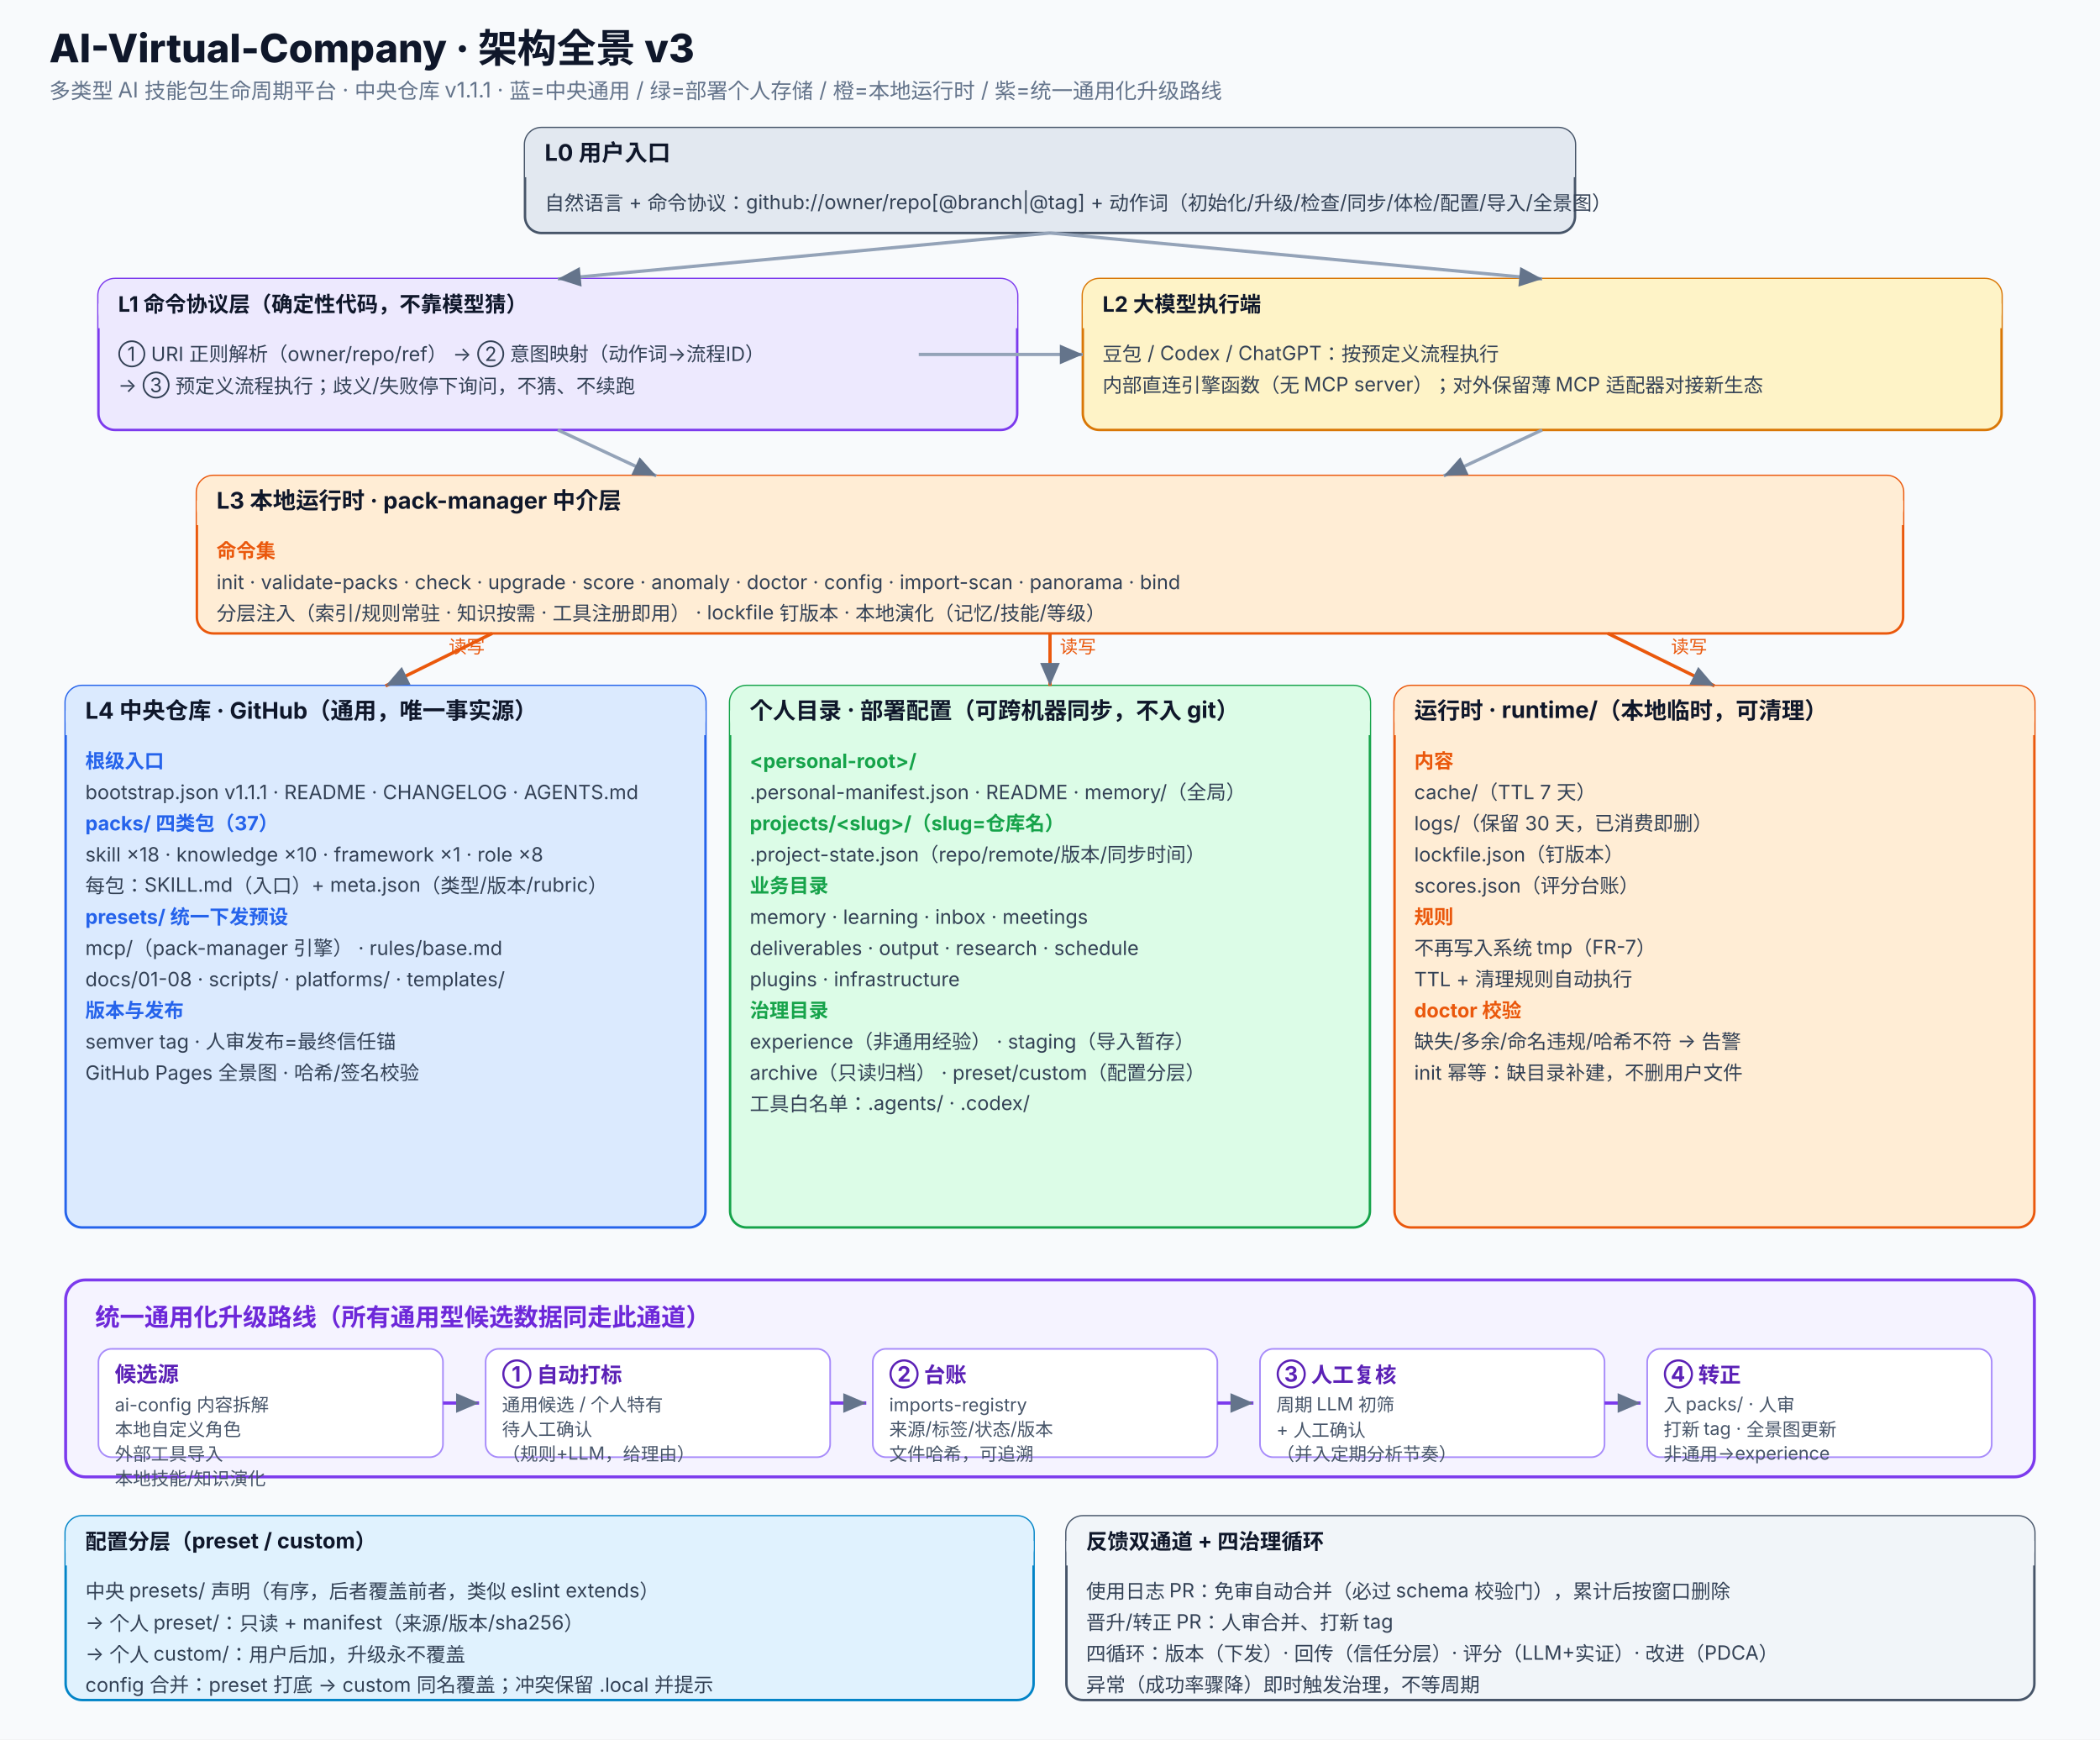
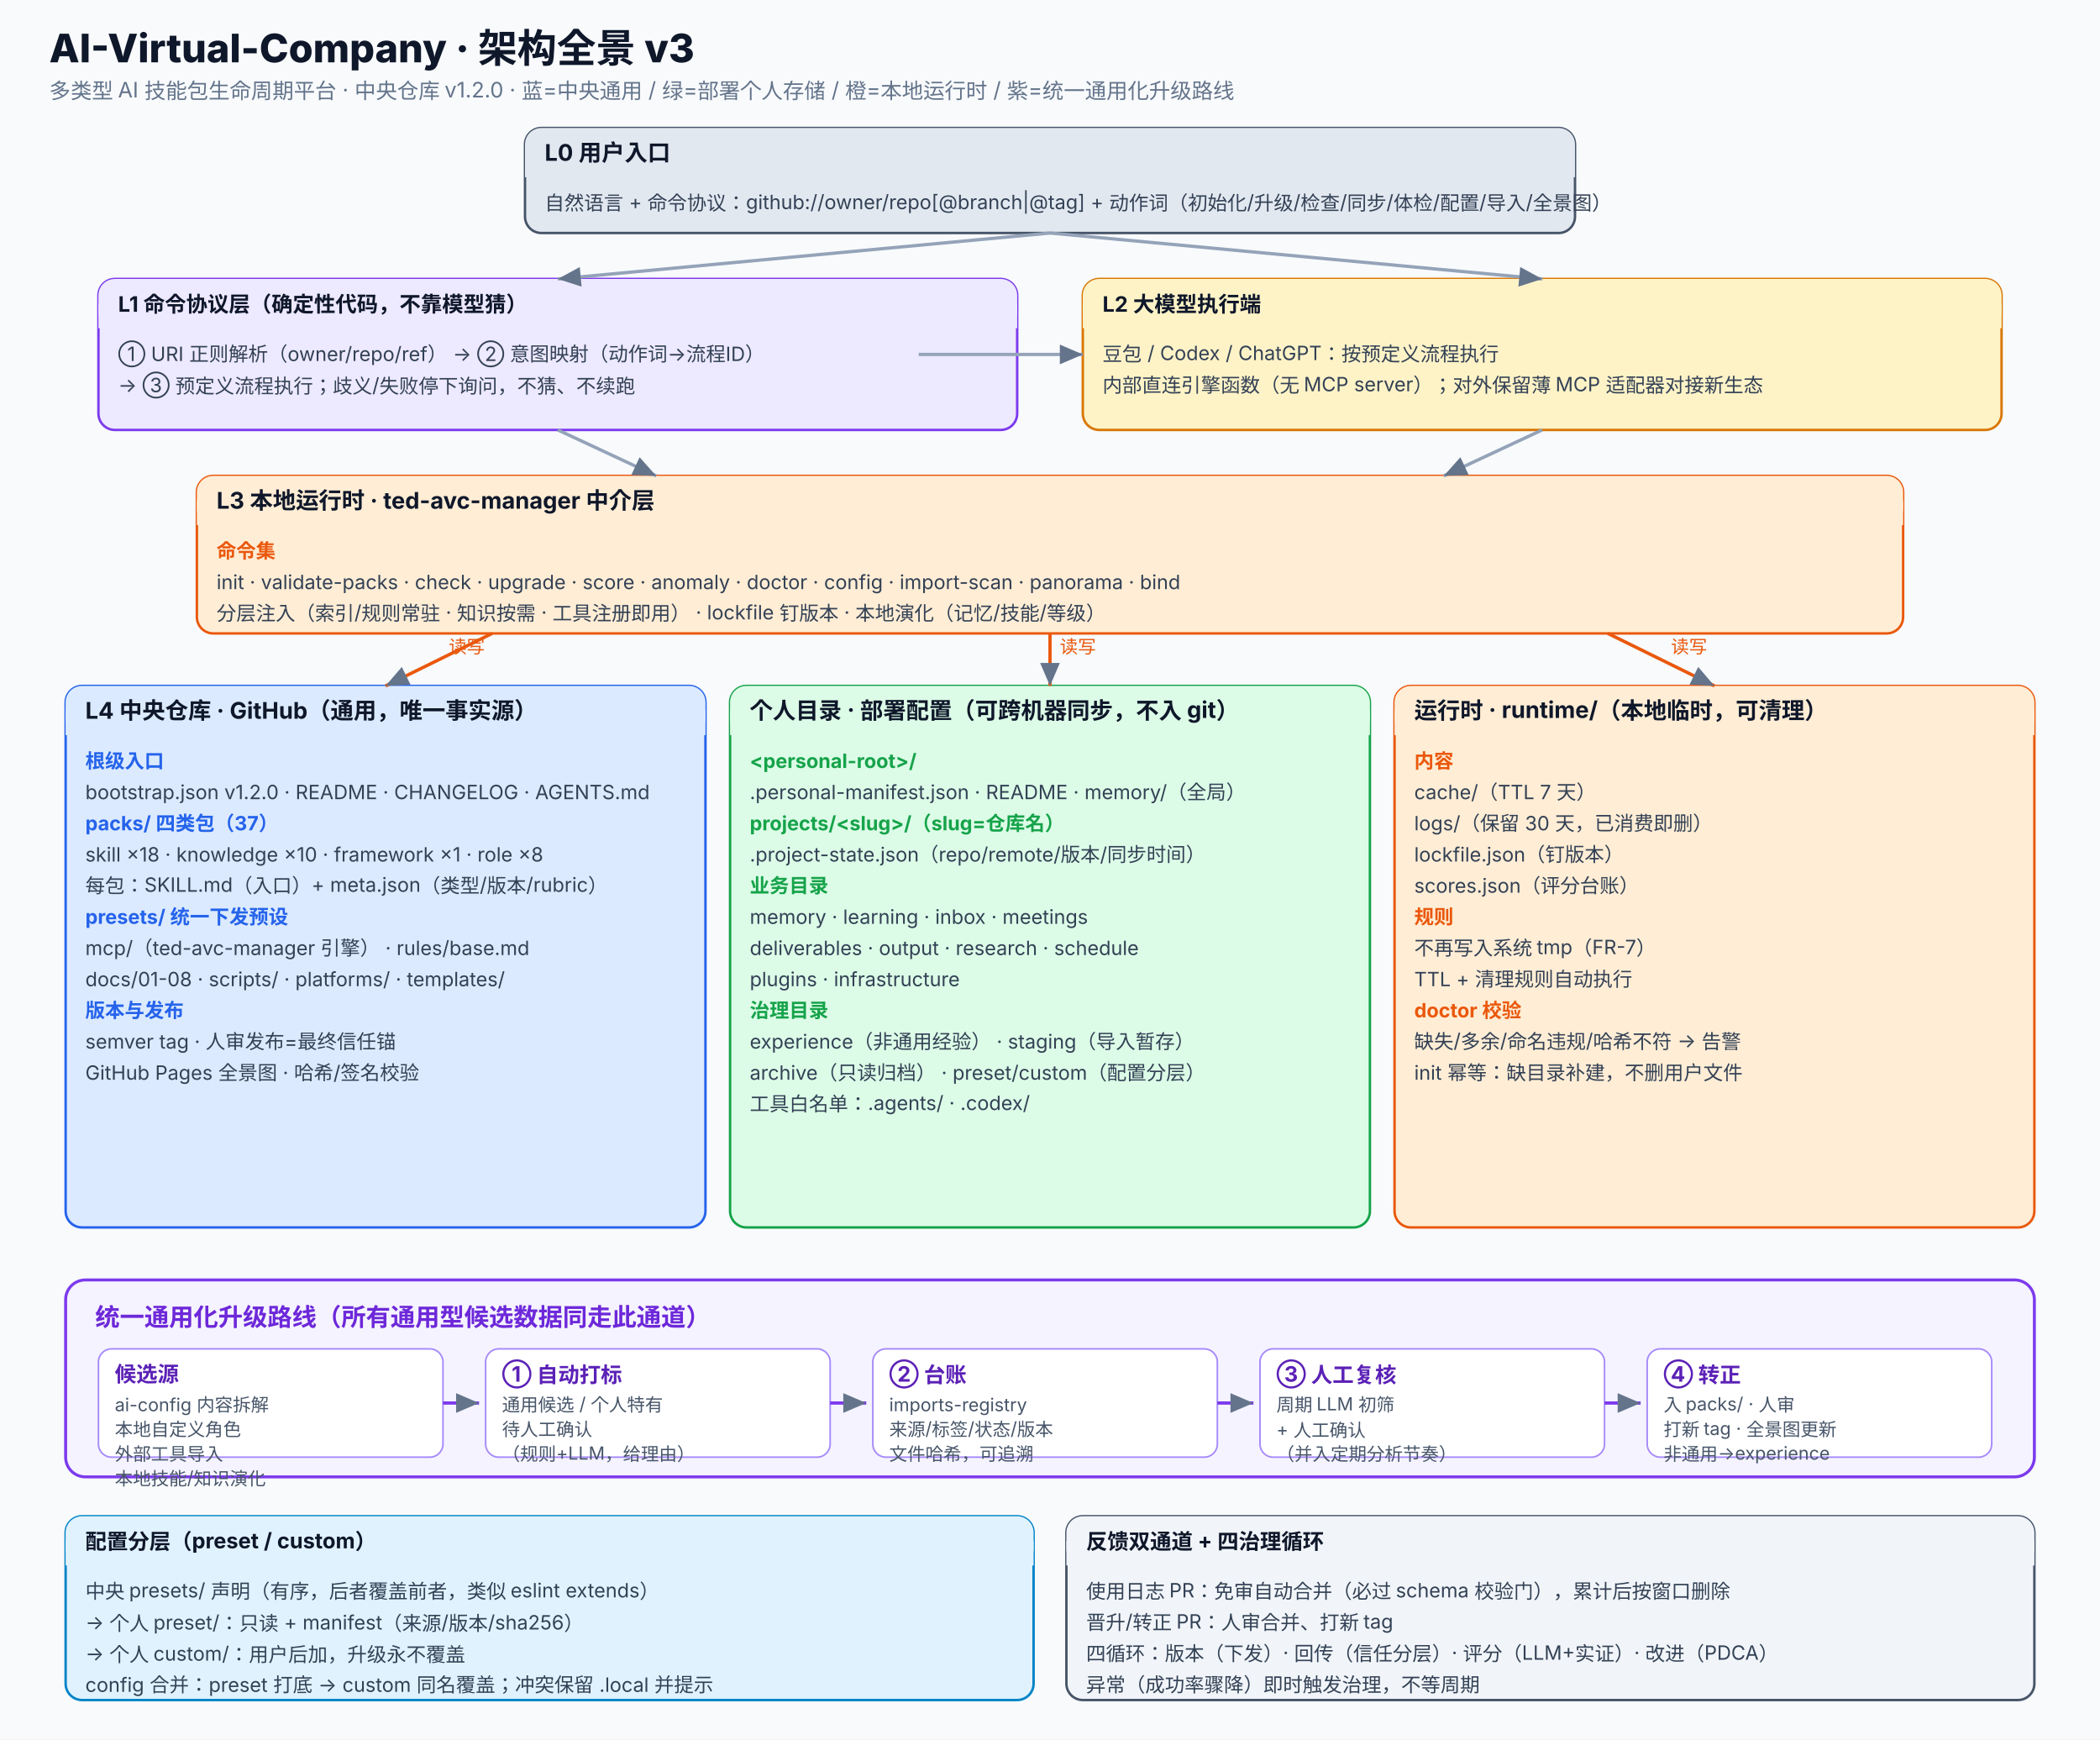
<svg xmlns="http://www.w3.org/2000/svg" viewBox="0 0 1280 1060" width="1280" height="1060">
  <defs>
    <marker id="arr" markerWidth="9" markerHeight="9" refX="7" refY="3" orient="auto" markerUnits="strokeWidth">
      <path d="M0,0 L7,3 L0,6 z" fill="#64748b" />
    </marker>
  </defs>
  <rect width="1280" height="1060" fill="#f8fafc" />
  <text x="30" y="38" font-size="24" font-weight="800" fill="#0f172a" font-family="-apple-system,BlinkMacSystemFont,Segoe UI,PingFang SC,Microsoft YaHei,sans-serif">AI-Virtual-Company · 架构全景 v3</text>
-   <text x="30" y="60" font-size="13" fill="#64748b" font-family="-apple-system,BlinkMacSystemFont,Segoe UI,PingFang SC,Microsoft YaHei,sans-serif">多类型 AI 技能包生命周期平台 · 中央仓库 v1.1.1 · 蓝=中央通用 / 绿=部署个人存储 / 橙=本地运行时 / 紫=统一通用化升级路线</text>
+   <text x="30" y="60" font-size="13" fill="#64748b" font-family="-apple-system,BlinkMacSystemFont,Segoe UI,PingFang SC,Microsoft YaHei,sans-serif">多类型 AI 技能包生命周期平台 · 中央仓库 v1.2.0 · 蓝=中央通用 / 绿=部署个人存储 / 橙=本地运行时 / 紫=统一通用化升级路线</text>
  <rect x="320" y="78" width="640" height="64" rx="10" fill="#e2e8f0" stroke="#475569" stroke-width="1.5" />
  <rect x="320" y="78" width="640" height="30" rx="10" fill="#e2e8f0" />
  <rect x="320" y="93" width="640" height="15" fill="#e2e8f0" />
  <text x="332" y="98" font-size="14" font-weight="700" fill="#0f172a" font-family="-apple-system,BlinkMacSystemFont,Segoe UI,PingFang SC,Microsoft YaHei,sans-serif">L0 用户入口</text>
  <text x="332" y="128" font-size="12" fill="#334155" font-family="-apple-system,BlinkMacSystemFont,Segoe UI,PingFang SC,Microsoft YaHei,sans-serif">自然语言 + 命令协议：github://owner/repo[@branch|@tag] + 动作词（初始化/升级/检查/同步/体检/配置/导入/全景图）</text>
  <rect x="60" y="170" width="560" height="92" rx="10" fill="#ede9fe" stroke="#7c3aed" stroke-width="1.5" />
  <rect x="60" y="170" width="560" height="30" rx="10" fill="#ede9fe" />
  <rect x="60" y="185" width="560" height="15" fill="#ede9fe" />
  <text x="72" y="190" font-size="13" font-weight="700" fill="#0f172a" font-family="-apple-system,BlinkMacSystemFont,Segoe UI,PingFang SC,Microsoft YaHei,sans-serif">L1 命令协议层（确定性代码，不靠模型猜）</text>
  <text x="72" y="220" font-size="12" fill="#334155" font-family="-apple-system,BlinkMacSystemFont,Segoe UI,PingFang SC,Microsoft YaHei,sans-serif">① URI 正则解析（owner/repo/ref） → ② 意图映射（动作词→流程ID）</text>
  <text x="72" y="239" font-size="12" fill="#334155" font-family="-apple-system,BlinkMacSystemFont,Segoe UI,PingFang SC,Microsoft YaHei,sans-serif">→ ③ 预定义流程执行；歧义/失败停下询问，不猜、不续跑</text>
  <rect x="660" y="170" width="560" height="92" rx="10" fill="#fef3c7" stroke="#d97706" stroke-width="1.5" />
  <rect x="660" y="170" width="560" height="30" rx="10" fill="#fef3c7" />
  <rect x="660" y="185" width="560" height="15" fill="#fef3c7" />
  <text x="672" y="190" font-size="13" font-weight="700" fill="#0f172a" font-family="-apple-system,BlinkMacSystemFont,Segoe UI,PingFang SC,Microsoft YaHei,sans-serif">L2 大模型执行端</text>
  <text x="672" y="220" font-size="12" fill="#334155" font-family="-apple-system,BlinkMacSystemFont,Segoe UI,PingFang SC,Microsoft YaHei,sans-serif">豆包 / Codex / ChatGPT：按预定义流程执行</text>
  <text x="672" y="239" font-size="12" fill="#334155" font-family="-apple-system,BlinkMacSystemFont,Segoe UI,PingFang SC,Microsoft YaHei,sans-serif">内部直连引擎函数（无 MCP server）；对外保留薄 MCP 适配器对接新生态</text>
  <line x1="560" y1="216" x2="660" y2="216" stroke="#94a3b8" stroke-width="2" marker-end="url(#arr)" />
  <line x1="640" y1="142" x2="340" y2="170" stroke="#94a3b8" stroke-width="2" marker-end="url(#arr)" />
  <line x1="640" y1="142" x2="940" y2="170" stroke="#94a3b8" stroke-width="2" marker-end="url(#arr)" />
  <rect x="120" y="290" width="1040" height="96" rx="10" fill="#ffedd5" stroke="#ea580c" stroke-width="1.5" />
  <rect x="120" y="290" width="1040" height="30" rx="10" fill="#ffedd5" />
  <rect x="120" y="305" width="1040" height="15" fill="#ffedd5" />
-   <text x="132" y="310" font-size="14" font-weight="700" fill="#0f172a" font-family="-apple-system,BlinkMacSystemFont,Segoe UI,PingFang SC,Microsoft YaHei,sans-serif">L3 本地运行时 · pack-manager 中介层</text>
+   <text x="132" y="310" font-size="14" font-weight="700" fill="#0f172a" font-family="-apple-system,BlinkMacSystemFont,Segoe UI,PingFang SC,Microsoft YaHei,sans-serif">L3 本地运行时 · ted-avc-manager 中介层</text>
  <text x="132" y="340" font-size="12" font-weight="700" fill="#ea580c" font-family="-apple-system,BlinkMacSystemFont,Segoe UI,PingFang SC,Microsoft YaHei,sans-serif">命令集</text>
  <text x="132" y="359" font-size="12" fill="#334155" font-family="-apple-system,BlinkMacSystemFont,Segoe UI,PingFang SC,Microsoft YaHei,sans-serif">init · validate-packs · check · upgrade · score · anomaly · doctor · config · import-scan · panorama · bind</text>
  <text x="132" y="378" font-size="12" fill="#334155" font-family="-apple-system,BlinkMacSystemFont,Segoe UI,PingFang SC,Microsoft YaHei,sans-serif">分层注入（索引/规则常驻 · 知识按需 · 工具注册即用） · lockfile 钉版本 · 本地演化（记忆/技能/等级）</text>
  <line x1="340" y1="262" x2="400" y2="290" stroke="#94a3b8" stroke-width="2" marker-end="url(#arr)" />
  <line x1="940" y1="262" x2="880" y2="290" stroke="#94a3b8" stroke-width="2" marker-end="url(#arr)" />
  <rect x="40" y="418" width="390" height="330" rx="10" fill="#dbeafe" stroke="#2563eb" stroke-width="1.5" />
  <rect x="40" y="418" width="390" height="30" rx="10" fill="#dbeafe" />
  <rect x="40" y="433" width="390" height="15" fill="#dbeafe" />
  <text x="52" y="438" font-size="14" font-weight="700" fill="#0f172a" font-family="-apple-system,BlinkMacSystemFont,Segoe UI,PingFang SC,Microsoft YaHei,sans-serif">L4 中央仓库 · GitHub（通用，唯一事实源）</text>
  <text x="52" y="468" font-size="12" font-weight="700" fill="#2563eb" font-family="-apple-system,BlinkMacSystemFont,Segoe UI,PingFang SC,Microsoft YaHei,sans-serif">根级入口</text>
-   <text x="52" y="487" font-size="12" fill="#334155" font-family="-apple-system,BlinkMacSystemFont,Segoe UI,PingFang SC,Microsoft YaHei,sans-serif">bootstrap.json v1.1.1 · README · CHANGELOG · AGENTS.md</text>
+   <text x="52" y="487" font-size="12" fill="#334155" font-family="-apple-system,BlinkMacSystemFont,Segoe UI,PingFang SC,Microsoft YaHei,sans-serif">bootstrap.json v1.2.0 · README · CHANGELOG · AGENTS.md</text>
  <text x="52" y="506" font-size="12" font-weight="700" fill="#2563eb" font-family="-apple-system,BlinkMacSystemFont,Segoe UI,PingFang SC,Microsoft YaHei,sans-serif">packs/ 四类包（37）</text>
  <text x="52" y="525" font-size="12" fill="#334155" font-family="-apple-system,BlinkMacSystemFont,Segoe UI,PingFang SC,Microsoft YaHei,sans-serif">skill ×18 · knowledge ×10 · framework ×1 · role ×8</text>
  <text x="52" y="544" font-size="12" fill="#334155" font-family="-apple-system,BlinkMacSystemFont,Segoe UI,PingFang SC,Microsoft YaHei,sans-serif">每包：SKILL.md（入口）+ meta.json（类型/版本/rubric）</text>
  <text x="52" y="563" font-size="12" font-weight="700" fill="#2563eb" font-family="-apple-system,BlinkMacSystemFont,Segoe UI,PingFang SC,Microsoft YaHei,sans-serif">presets/ 统一下发预设</text>
-   <text x="52" y="582" font-size="12" fill="#334155" font-family="-apple-system,BlinkMacSystemFont,Segoe UI,PingFang SC,Microsoft YaHei,sans-serif">mcp/（pack-manager 引擎） · rules/base.md</text>
+   <text x="52" y="582" font-size="12" fill="#334155" font-family="-apple-system,BlinkMacSystemFont,Segoe UI,PingFang SC,Microsoft YaHei,sans-serif">mcp/（ted-avc-manager 引擎） · rules/base.md</text>
  <text x="52" y="601" font-size="12" fill="#334155" font-family="-apple-system,BlinkMacSystemFont,Segoe UI,PingFang SC,Microsoft YaHei,sans-serif">docs/01-08 · scripts/ · platforms/ · templates/</text>
  <text x="52" y="620" font-size="12" font-weight="700" fill="#2563eb" font-family="-apple-system,BlinkMacSystemFont,Segoe UI,PingFang SC,Microsoft YaHei,sans-serif">版本与发布</text>
  <text x="52" y="639" font-size="12" fill="#334155" font-family="-apple-system,BlinkMacSystemFont,Segoe UI,PingFang SC,Microsoft YaHei,sans-serif">semver tag · 人审发布=最终信任锚</text>
  <text x="52" y="658" font-size="12" fill="#334155" font-family="-apple-system,BlinkMacSystemFont,Segoe UI,PingFang SC,Microsoft YaHei,sans-serif">GitHub Pages 全景图 · 哈希/签名校验</text>
  <rect x="445" y="418" width="390" height="330" rx="10" fill="#dcfce7" stroke="#16a34a" stroke-width="1.5" />
  <rect x="445" y="418" width="390" height="30" rx="10" fill="#dcfce7" />
  <rect x="445" y="433" width="390" height="15" fill="#dcfce7" />
  <text x="457" y="438" font-size="14" font-weight="700" fill="#0f172a" font-family="-apple-system,BlinkMacSystemFont,Segoe UI,PingFang SC,Microsoft YaHei,sans-serif">个人目录 · 部署配置（可跨机器同步，不入 git）</text>
  <text x="457" y="468" font-size="12" font-weight="700" fill="#16a34a" font-family="-apple-system,BlinkMacSystemFont,Segoe UI,PingFang SC,Microsoft YaHei,sans-serif">&lt;personal-root&gt;/</text>
  <text x="457" y="487" font-size="12" fill="#334155" font-family="-apple-system,BlinkMacSystemFont,Segoe UI,PingFang SC,Microsoft YaHei,sans-serif">.personal-manifest.json · README · memory/（全局）</text>
  <text x="457" y="506" font-size="12" font-weight="700" fill="#16a34a" font-family="-apple-system,BlinkMacSystemFont,Segoe UI,PingFang SC,Microsoft YaHei,sans-serif">projects/&lt;slug&gt;/（slug=仓库名）</text>
  <text x="457" y="525" font-size="12" fill="#334155" font-family="-apple-system,BlinkMacSystemFont,Segoe UI,PingFang SC,Microsoft YaHei,sans-serif">.project-state.json（repo/remote/版本/同步时间）</text>
  <text x="457" y="544" font-size="12" font-weight="700" fill="#16a34a" font-family="-apple-system,BlinkMacSystemFont,Segoe UI,PingFang SC,Microsoft YaHei,sans-serif">业务目录</text>
  <text x="457" y="563" font-size="12" fill="#334155" font-family="-apple-system,BlinkMacSystemFont,Segoe UI,PingFang SC,Microsoft YaHei,sans-serif">memory · learning · inbox · meetings</text>
  <text x="457" y="582" font-size="12" fill="#334155" font-family="-apple-system,BlinkMacSystemFont,Segoe UI,PingFang SC,Microsoft YaHei,sans-serif">deliverables · output · research · schedule</text>
  <text x="457" y="601" font-size="12" fill="#334155" font-family="-apple-system,BlinkMacSystemFont,Segoe UI,PingFang SC,Microsoft YaHei,sans-serif">plugins · infrastructure</text>
  <text x="457" y="620" font-size="12" font-weight="700" fill="#16a34a" font-family="-apple-system,BlinkMacSystemFont,Segoe UI,PingFang SC,Microsoft YaHei,sans-serif">治理目录</text>
  <text x="457" y="639" font-size="12" fill="#334155" font-family="-apple-system,BlinkMacSystemFont,Segoe UI,PingFang SC,Microsoft YaHei,sans-serif">experience（非通用经验） · staging（导入暂存）</text>
  <text x="457" y="658" font-size="12" fill="#334155" font-family="-apple-system,BlinkMacSystemFont,Segoe UI,PingFang SC,Microsoft YaHei,sans-serif">archive（只读归档） · preset/custom（配置分层）</text>
  <text x="457" y="677" font-size="12" fill="#334155" font-family="-apple-system,BlinkMacSystemFont,Segoe UI,PingFang SC,Microsoft YaHei,sans-serif">工具白名单：.agents/ · .codex/</text>
  <rect x="850" y="418" width="390" height="330" rx="10" fill="#ffedd5" stroke="#ea580c" stroke-width="1.5" />
  <rect x="850" y="418" width="390" height="30" rx="10" fill="#ffedd5" />
  <rect x="850" y="433" width="390" height="15" fill="#ffedd5" />
  <text x="862" y="438" font-size="14" font-weight="700" fill="#0f172a" font-family="-apple-system,BlinkMacSystemFont,Segoe UI,PingFang SC,Microsoft YaHei,sans-serif">运行时 · runtime/（本地临时，可清理）</text>
  <text x="862" y="468" font-size="12" font-weight="700" fill="#ea580c" font-family="-apple-system,BlinkMacSystemFont,Segoe UI,PingFang SC,Microsoft YaHei,sans-serif">内容</text>
  <text x="862" y="487" font-size="12" fill="#334155" font-family="-apple-system,BlinkMacSystemFont,Segoe UI,PingFang SC,Microsoft YaHei,sans-serif">cache/（TTL 7 天）</text>
  <text x="862" y="506" font-size="12" fill="#334155" font-family="-apple-system,BlinkMacSystemFont,Segoe UI,PingFang SC,Microsoft YaHei,sans-serif">logs/（保留 30 天，已消费即删）</text>
  <text x="862" y="525" font-size="12" fill="#334155" font-family="-apple-system,BlinkMacSystemFont,Segoe UI,PingFang SC,Microsoft YaHei,sans-serif">lockfile.json（钉版本）</text>
  <text x="862" y="544" font-size="12" fill="#334155" font-family="-apple-system,BlinkMacSystemFont,Segoe UI,PingFang SC,Microsoft YaHei,sans-serif">scores.json（评分台账）</text>
  <text x="862" y="563" font-size="12" font-weight="700" fill="#ea580c" font-family="-apple-system,BlinkMacSystemFont,Segoe UI,PingFang SC,Microsoft YaHei,sans-serif">规则</text>
  <text x="862" y="582" font-size="12" fill="#334155" font-family="-apple-system,BlinkMacSystemFont,Segoe UI,PingFang SC,Microsoft YaHei,sans-serif">不再写入系统 tmp（FR-7）</text>
  <text x="862" y="601" font-size="12" fill="#334155" font-family="-apple-system,BlinkMacSystemFont,Segoe UI,PingFang SC,Microsoft YaHei,sans-serif">TTL + 清理规则自动执行</text>
  <text x="862" y="620" font-size="12" font-weight="700" fill="#ea580c" font-family="-apple-system,BlinkMacSystemFont,Segoe UI,PingFang SC,Microsoft YaHei,sans-serif">doctor 校验</text>
  <text x="862" y="639" font-size="12" fill="#334155" font-family="-apple-system,BlinkMacSystemFont,Segoe UI,PingFang SC,Microsoft YaHei,sans-serif">缺失/多余/命名违规/哈希不符 → 告警</text>
  <text x="862" y="658" font-size="12" fill="#334155" font-family="-apple-system,BlinkMacSystemFont,Segoe UI,PingFang SC,Microsoft YaHei,sans-serif">init 幂等：缺目录补建，不删用户文件</text>
  <line x1="300" y1="386" x2="235" y2="418" stroke="#ea580c" stroke-width="2" marker-end="url(#arr)" />
  <text x="273.5" y="398.0" font-size="11" fill="#ea580c" font-family="-apple-system,BlinkMacSystemFont,Segoe UI,PingFang SC,Microsoft YaHei,sans-serif">读写</text>
  <line x1="980" y1="386" x2="1045" y2="418" stroke="#ea580c" stroke-width="2" marker-end="url(#arr)" />
  <text x="1018.5" y="398.0" font-size="11" fill="#ea580c" font-family="-apple-system,BlinkMacSystemFont,Segoe UI,PingFang SC,Microsoft YaHei,sans-serif">读写</text>
  <line x1="640" y1="386" x2="640" y2="418" stroke="#ea580c" stroke-width="2" marker-end="url(#arr)" />
  <text x="646.0" y="398.0" font-size="11" fill="#ea580c" font-family="-apple-system,BlinkMacSystemFont,Segoe UI,PingFang SC,Microsoft YaHei,sans-serif">读写</text>
  <rect x="40" y="780" width="1200" height="120" rx="12" fill="#f5f3ff" stroke="#7c3aed" stroke-width="1.8" />
  <text x="58" y="808" font-size="15" font-weight="800" fill="#6d28d9" font-family="-apple-system,BlinkMacSystemFont,Segoe UI,PingFang SC,Microsoft YaHei,sans-serif">统一通用化升级路线（所有通用型候选数据同走此通道）</text>
  <rect x="60" y="822" width="210" height="66" rx="8" fill="#ffffff" stroke="#a78bfa" />
  <text x="70" y="842" font-size="13" font-weight="700" fill="#5b21b6" font-family="-apple-system,BlinkMacSystemFont,Segoe UI,PingFang SC,Microsoft YaHei,sans-serif">候选源</text>
  <text x="70" y="860" font-size="11" fill="#475569" font-family="-apple-system,BlinkMacSystemFont,Segoe UI,PingFang SC,Microsoft YaHei,sans-serif">ai-config 内容拆解</text>
  <text x="70" y="875" font-size="11" fill="#475569" font-family="-apple-system,BlinkMacSystemFont,Segoe UI,PingFang SC,Microsoft YaHei,sans-serif">本地自定义角色</text>
  <text x="70" y="890" font-size="11" fill="#475569" font-family="-apple-system,BlinkMacSystemFont,Segoe UI,PingFang SC,Microsoft YaHei,sans-serif">外部工具导入</text>
  <text x="70" y="905" font-size="11" fill="#475569" font-family="-apple-system,BlinkMacSystemFont,Segoe UI,PingFang SC,Microsoft YaHei,sans-serif">本地技能/知识演化</text>
  <line x1="270" y1="855" x2="292" y2="855" stroke="#7c3aed" stroke-width="2" marker-end="url(#arr)" />
  <rect x="296" y="822" width="210" height="66" rx="8" fill="#ffffff" stroke="#a78bfa" />
  <text x="306" y="842" font-size="13" font-weight="700" fill="#5b21b6" font-family="-apple-system,BlinkMacSystemFont,Segoe UI,PingFang SC,Microsoft YaHei,sans-serif">① 自动打标</text>
  <text x="306" y="860" font-size="11" fill="#475569" font-family="-apple-system,BlinkMacSystemFont,Segoe UI,PingFang SC,Microsoft YaHei,sans-serif">通用候选 / 个人特有</text>
  <text x="306" y="875" font-size="11" fill="#475569" font-family="-apple-system,BlinkMacSystemFont,Segoe UI,PingFang SC,Microsoft YaHei,sans-serif">待人工确认</text>
  <text x="306" y="890" font-size="11" fill="#475569" font-family="-apple-system,BlinkMacSystemFont,Segoe UI,PingFang SC,Microsoft YaHei,sans-serif">（规则+LLM，给理由）</text>
  <line x1="506" y1="855" x2="528" y2="855" stroke="#7c3aed" stroke-width="2" marker-end="url(#arr)" />
  <rect x="532" y="822" width="210" height="66" rx="8" fill="#ffffff" stroke="#a78bfa" />
  <text x="542" y="842" font-size="13" font-weight="700" fill="#5b21b6" font-family="-apple-system,BlinkMacSystemFont,Segoe UI,PingFang SC,Microsoft YaHei,sans-serif">② 台账</text>
  <text x="542" y="860" font-size="11" fill="#475569" font-family="-apple-system,BlinkMacSystemFont,Segoe UI,PingFang SC,Microsoft YaHei,sans-serif">imports-registry</text>
  <text x="542" y="875" font-size="11" fill="#475569" font-family="-apple-system,BlinkMacSystemFont,Segoe UI,PingFang SC,Microsoft YaHei,sans-serif">来源/标签/状态/版本</text>
  <text x="542" y="890" font-size="11" fill="#475569" font-family="-apple-system,BlinkMacSystemFont,Segoe UI,PingFang SC,Microsoft YaHei,sans-serif">文件哈希，可追溯</text>
  <line x1="742" y1="855" x2="764" y2="855" stroke="#7c3aed" stroke-width="2" marker-end="url(#arr)" />
  <rect x="768" y="822" width="210" height="66" rx="8" fill="#ffffff" stroke="#a78bfa" />
  <text x="778" y="842" font-size="13" font-weight="700" fill="#5b21b6" font-family="-apple-system,BlinkMacSystemFont,Segoe UI,PingFang SC,Microsoft YaHei,sans-serif">③ 人工复核</text>
  <text x="778" y="860" font-size="11" fill="#475569" font-family="-apple-system,BlinkMacSystemFont,Segoe UI,PingFang SC,Microsoft YaHei,sans-serif">周期 LLM 初筛</text>
  <text x="778" y="875" font-size="11" fill="#475569" font-family="-apple-system,BlinkMacSystemFont,Segoe UI,PingFang SC,Microsoft YaHei,sans-serif">+ 人工确认</text>
  <text x="778" y="890" font-size="11" fill="#475569" font-family="-apple-system,BlinkMacSystemFont,Segoe UI,PingFang SC,Microsoft YaHei,sans-serif">（并入定期分析节奏）</text>
  <line x1="978" y1="855" x2="1000" y2="855" stroke="#7c3aed" stroke-width="2" marker-end="url(#arr)" />
  <rect x="1004" y="822" width="210" height="66" rx="8" fill="#ffffff" stroke="#a78bfa" />
  <text x="1014" y="842" font-size="13" font-weight="700" fill="#5b21b6" font-family="-apple-system,BlinkMacSystemFont,Segoe UI,PingFang SC,Microsoft YaHei,sans-serif">④ 转正</text>
  <text x="1014" y="860" font-size="11" fill="#475569" font-family="-apple-system,BlinkMacSystemFont,Segoe UI,PingFang SC,Microsoft YaHei,sans-serif">入 packs/ · 人审</text>
  <text x="1014" y="875" font-size="11" fill="#475569" font-family="-apple-system,BlinkMacSystemFont,Segoe UI,PingFang SC,Microsoft YaHei,sans-serif">打新 tag · 全景图更新</text>
  <text x="1014" y="890" font-size="11" fill="#475569" font-family="-apple-system,BlinkMacSystemFont,Segoe UI,PingFang SC,Microsoft YaHei,sans-serif">非通用→experience</text>
  <rect x="40" y="924" width="590" height="112" rx="10" fill="#e0f2fe" stroke="#0284c7" stroke-width="1.5" />
  <rect x="40" y="924" width="590" height="30" rx="10" fill="#e0f2fe" />
  <rect x="40" y="939" width="590" height="15" fill="#e0f2fe" />
  <text x="52" y="944" font-size="13" font-weight="700" fill="#0f172a" font-family="-apple-system,BlinkMacSystemFont,Segoe UI,PingFang SC,Microsoft YaHei,sans-serif">配置分层（preset / custom）</text>
  <text x="52" y="974" font-size="12" fill="#334155" font-family="-apple-system,BlinkMacSystemFont,Segoe UI,PingFang SC,Microsoft YaHei,sans-serif">中央 presets/ 声明（有序，后者覆盖前者，类似 eslint extends）</text>
  <text x="52" y="993" font-size="12" fill="#334155" font-family="-apple-system,BlinkMacSystemFont,Segoe UI,PingFang SC,Microsoft YaHei,sans-serif">→ 个人 preset/：只读 + manifest（来源/版本/sha256）</text>
  <text x="52" y="1012" font-size="12" fill="#334155" font-family="-apple-system,BlinkMacSystemFont,Segoe UI,PingFang SC,Microsoft YaHei,sans-serif">→ 个人 custom/：用户后加，升级永不覆盖</text>
  <text x="52" y="1031" font-size="12" fill="#334155" font-family="-apple-system,BlinkMacSystemFont,Segoe UI,PingFang SC,Microsoft YaHei,sans-serif">config 合并：preset 打底 → custom 同名覆盖；冲突保留 .local 并提示</text>
  <rect x="650" y="924" width="590" height="112" rx="10" fill="#f1f5f9" stroke="#475569" stroke-width="1.5" />
  <rect x="650" y="924" width="590" height="30" rx="10" fill="#f1f5f9" />
  <rect x="650" y="939" width="590" height="15" fill="#f1f5f9" />
  <text x="662" y="944" font-size="13" font-weight="700" fill="#0f172a" font-family="-apple-system,BlinkMacSystemFont,Segoe UI,PingFang SC,Microsoft YaHei,sans-serif">反馈双通道 + 四治理循环</text>
  <text x="662" y="974" font-size="12" fill="#334155" font-family="-apple-system,BlinkMacSystemFont,Segoe UI,PingFang SC,Microsoft YaHei,sans-serif">使用日志 PR：免审自动合并（必过 schema 校验门），累计后按窗口删除</text>
  <text x="662" y="993" font-size="12" fill="#334155" font-family="-apple-system,BlinkMacSystemFont,Segoe UI,PingFang SC,Microsoft YaHei,sans-serif">晋升/转正 PR：人审合并、打新 tag</text>
  <text x="662" y="1012" font-size="12" fill="#334155" font-family="-apple-system,BlinkMacSystemFont,Segoe UI,PingFang SC,Microsoft YaHei,sans-serif">四循环：版本（下发）· 回传（信任分层）· 评分（LLM+实证）· 改进（PDCA）</text>
  <text x="662" y="1031" font-size="12" fill="#334155" font-family="-apple-system,BlinkMacSystemFont,Segoe UI,PingFang SC,Microsoft YaHei,sans-serif">异常（成功率骤降）即时触发治理，不等周期</text>
</svg>
